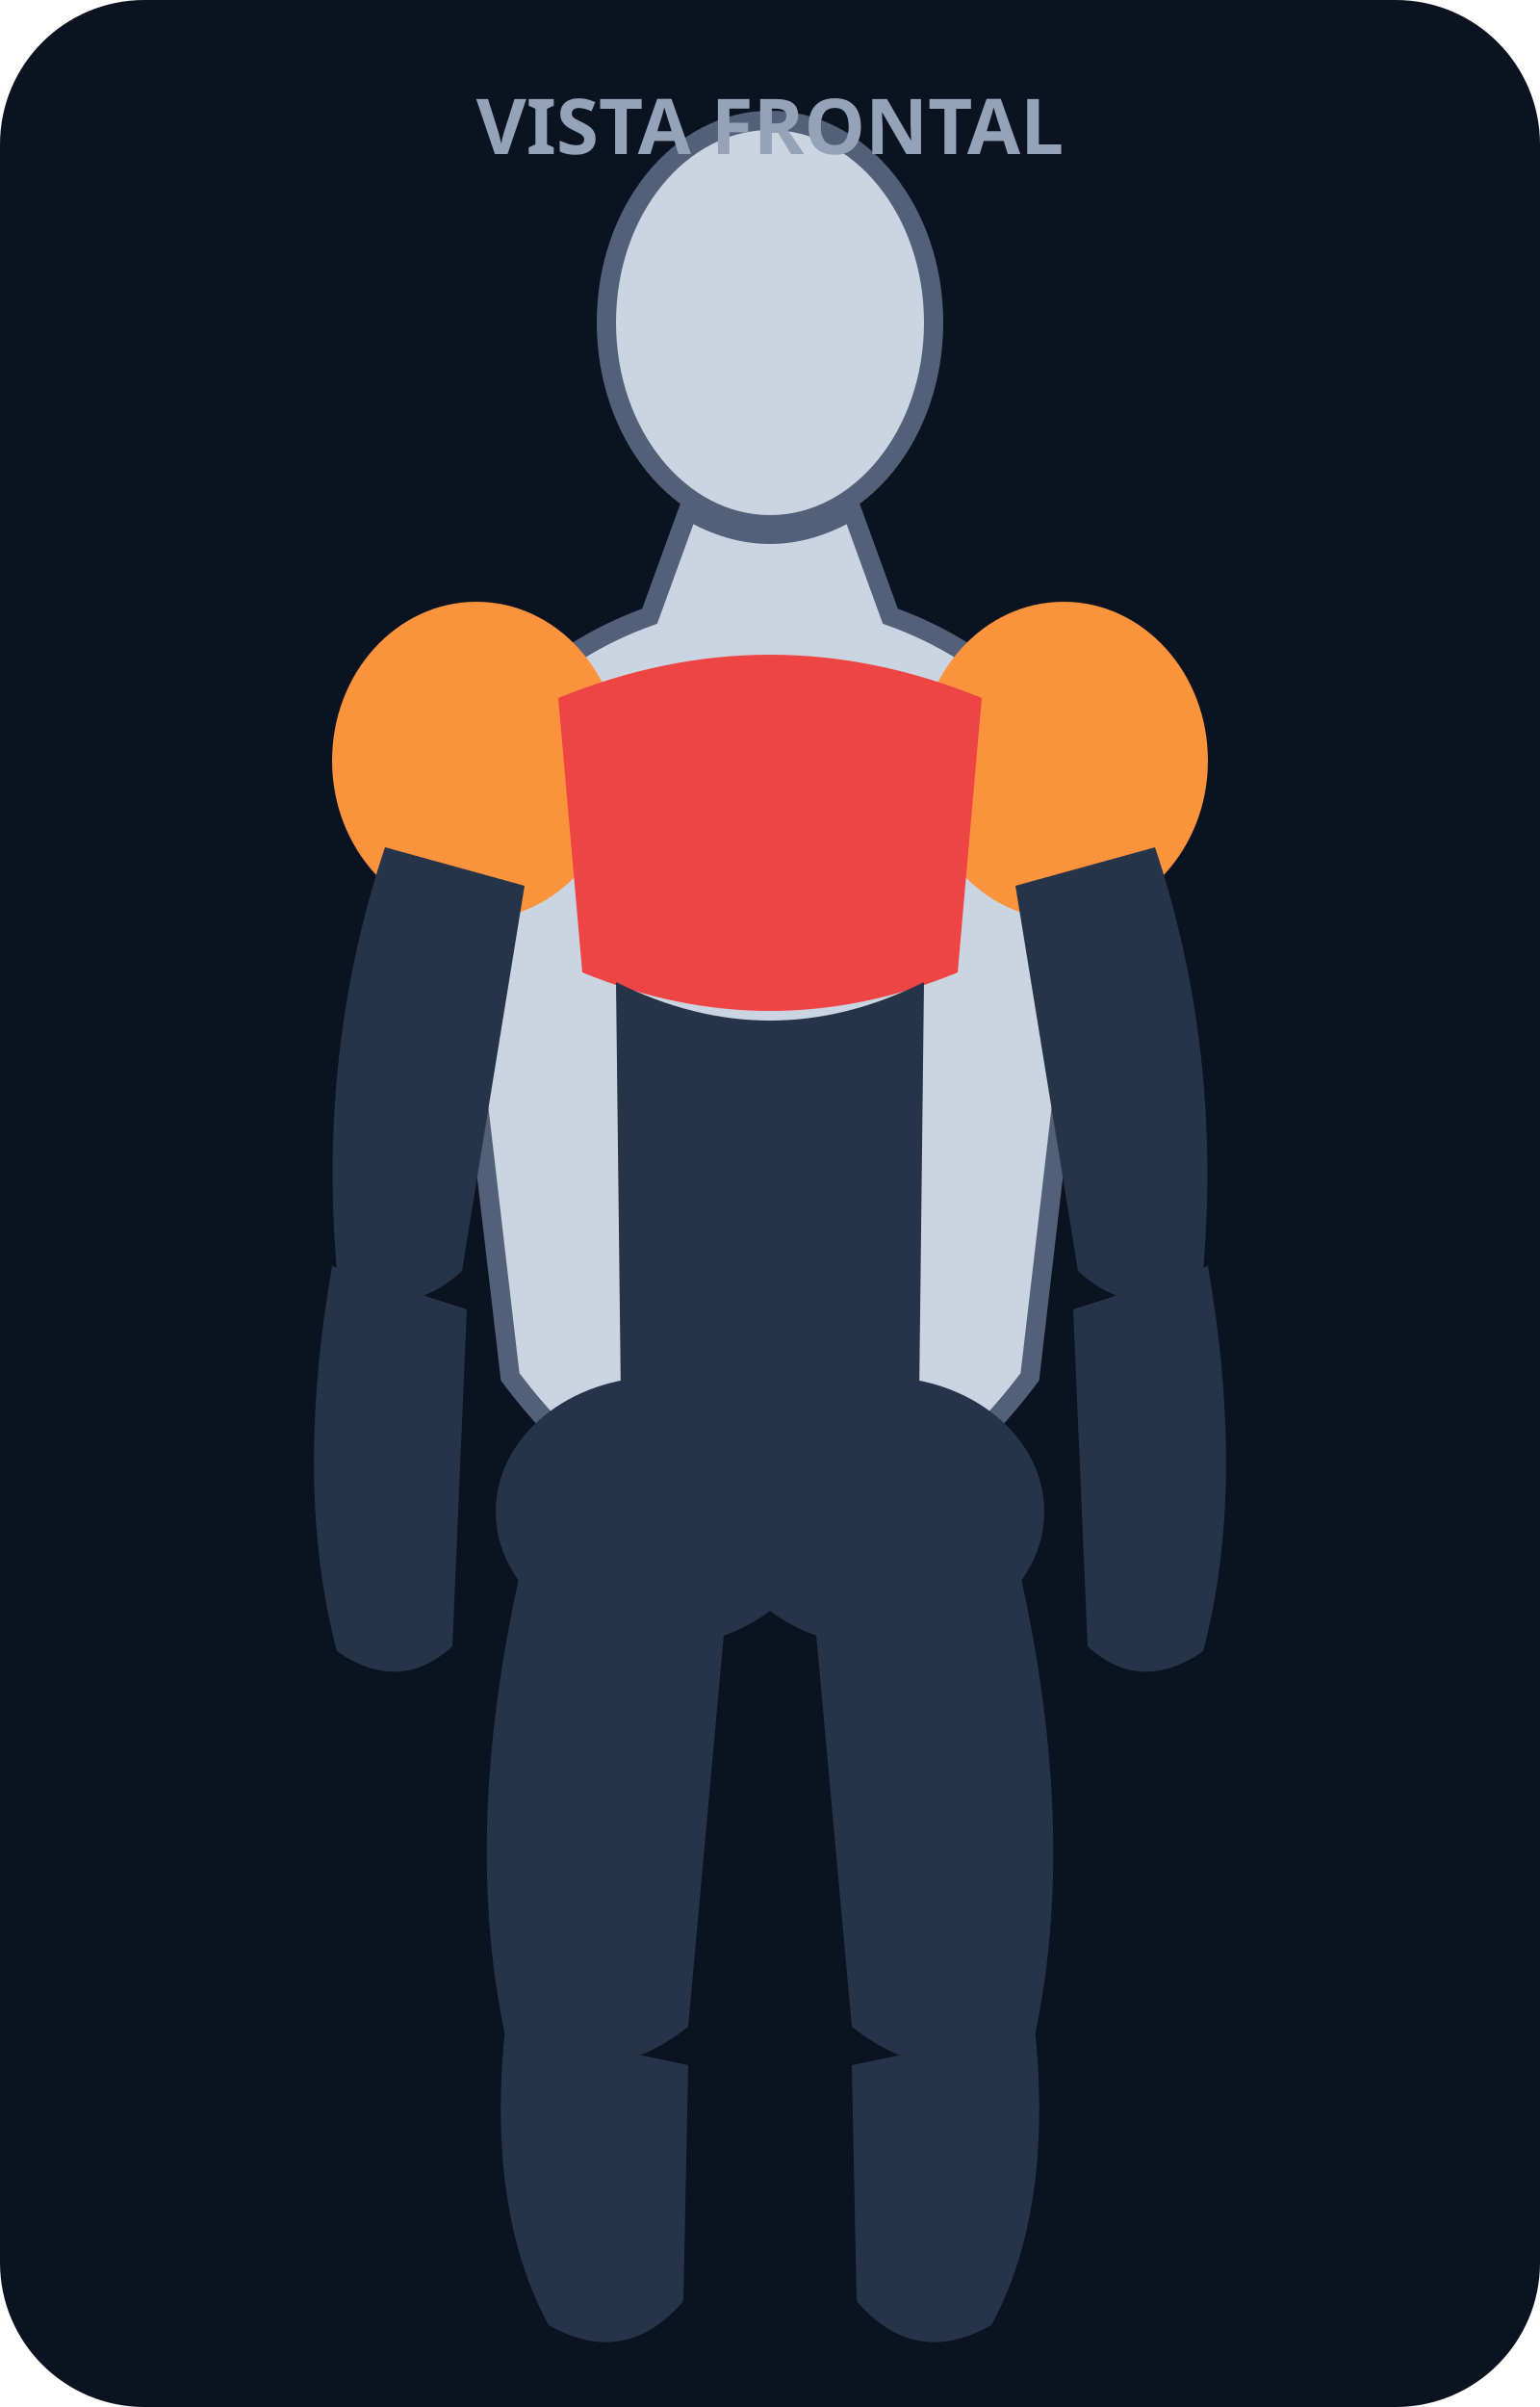
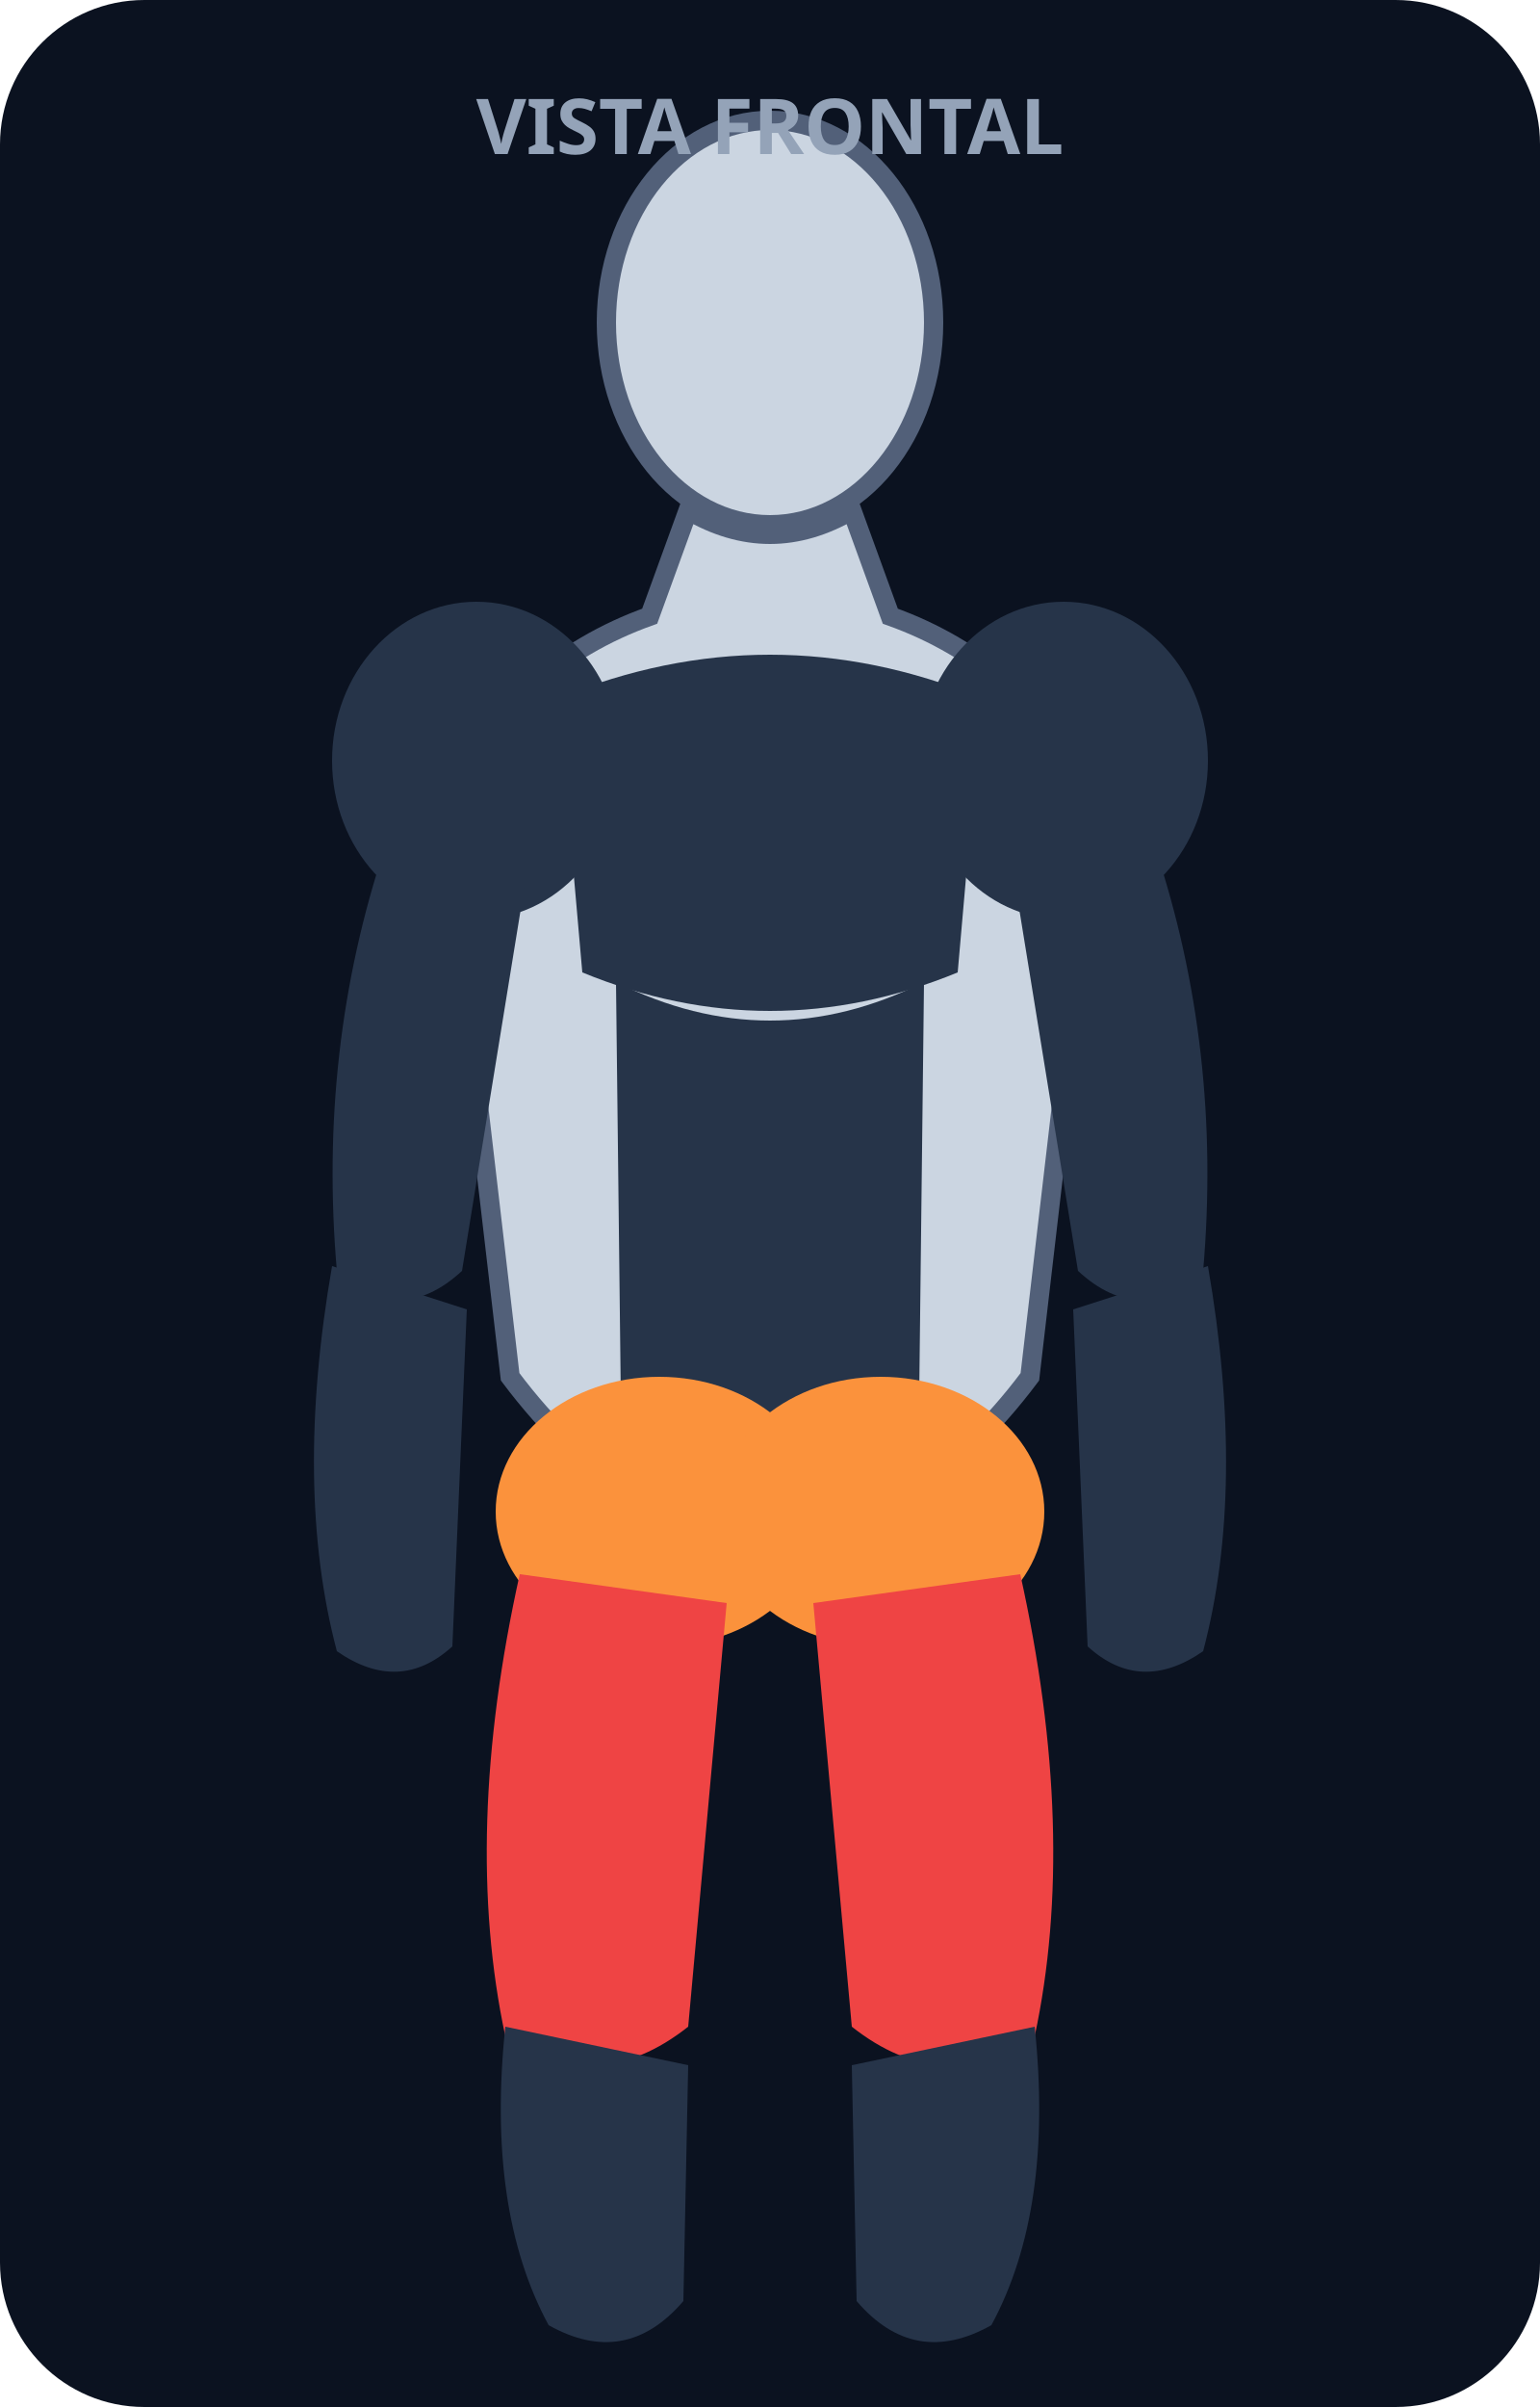
<svg xmlns="http://www.w3.org/2000/svg" viewBox="0 0 320 500">
  <rect width="320" height="500" rx="30" fill="#0b1220" />
  <ellipse cx="160" cy="67" rx="34" ry="42" fill="#cbd5e1" stroke="#526079" stroke-width="4" />
  <path d="M143 106 Q160 116 177 106 L185 128 Q213 138 228 166 L214 286 Q190 318 160 318 Q130 318 106 286 L92 166 Q107 138 135 128Z" fill="#cbd5e1" stroke="#526079" stroke-width="4" />
-   <ellipse cx="99" cy="158" rx="30" ry="33" fill="#fb923c" />
-   <ellipse cx="221" cy="158" rx="30" ry="33" fill="#fb923c" />
+   <ellipse cx="99" cy="158" rx="30" ry="33" fill="#263449" />
+   <ellipse cx="221" cy="158" rx="30" ry="33" fill="#263449" />
  <path d="M80 176 Q66 218 70 264 Q83 276 96 264 L109 184Z" fill="#263449" />
  <path d="M240 176 Q254 218 250 264 Q237 276 224 264 L211 184Z" fill="#263449" />
  <path d="M69 263 Q61 309 70 343 Q83 352 94 342 L97 272Z" fill="#263449" />
  <path d="M251 263 Q259 309 250 343 Q237 352 226 342 L223 272Z" fill="#263449" />
-   <path d="M116 145 Q160 127 204 145 L199 202 Q160 218 121 202Z" fill="#ef4444" />
+   <path d="M116 145 Q160 127 204 145 L199 202 Q160 218 121 202Z" fill="#263449" />
  <path d="M128 204 Q160 220 192 204 L191 290 Q160 304 129 290Z" fill="#263449" />
-   <ellipse cx="137" cy="314" rx="34" ry="28" fill="#263449" />
-   <ellipse cx="183" cy="314" rx="34" ry="28" fill="#263449" />
-   <path d="M108 327 Q96 381 105 423 Q124 436 143 421 L151 333Z" fill="#263449" />
-   <path d="M212 327 Q224 381 215 423 Q196 436 177 421 L169 333Z" fill="#263449" />
+   <ellipse cx="137" cy="314" rx="34" ry="28" fill="#fb923c" />
+   <ellipse cx="183" cy="314" rx="34" ry="28" fill="#fb923c" />
+   <path d="M108 327 Q96 381 105 423 Q124 436 143 421 L151 333Z" fill="#ef4444" />
+   <path d="M212 327 Q224 381 215 423 Q196 436 177 421 L169 333Z" fill="#ef4444" />
  <path d="M105 421 Q101 459 114 483 Q130 492 142 478 L143 429Z" fill="#263449" />
  <path d="M215 421 Q219 459 206 483 Q190 492 178 478 L177 429Z" fill="#263449" />
  <text x="160" y="32" text-anchor="middle" fill="#94a3b8" font-family="system-ui" font-size="16" font-weight="700">VISTA FRONTAL</text>
</svg>
